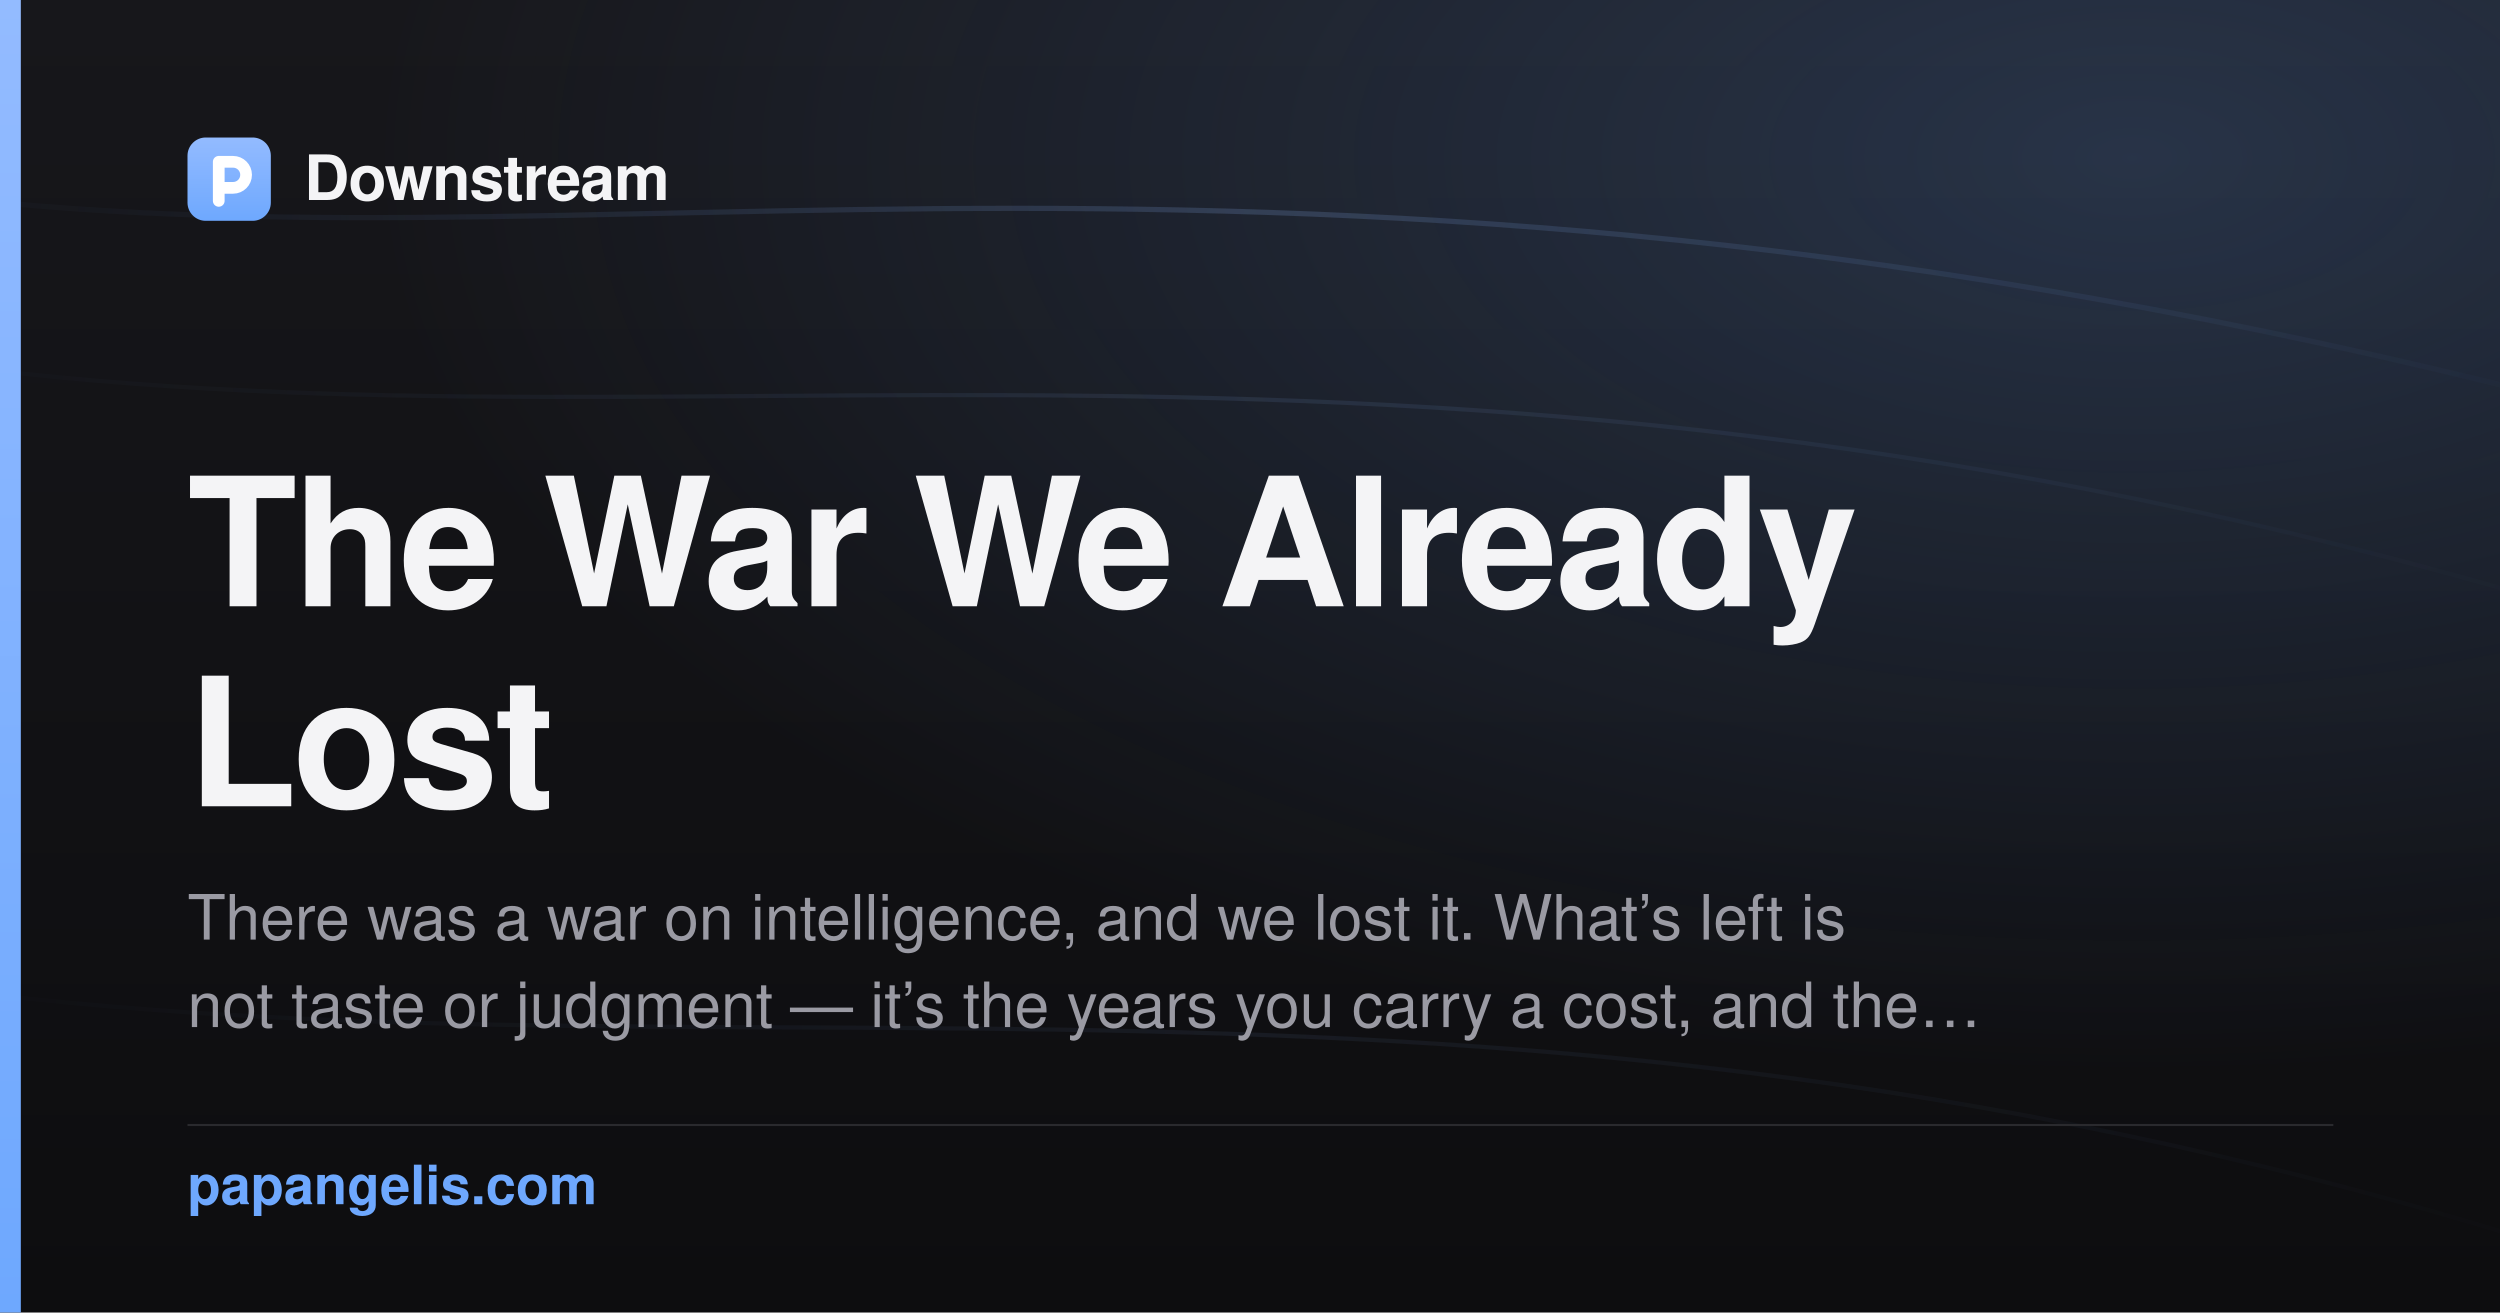
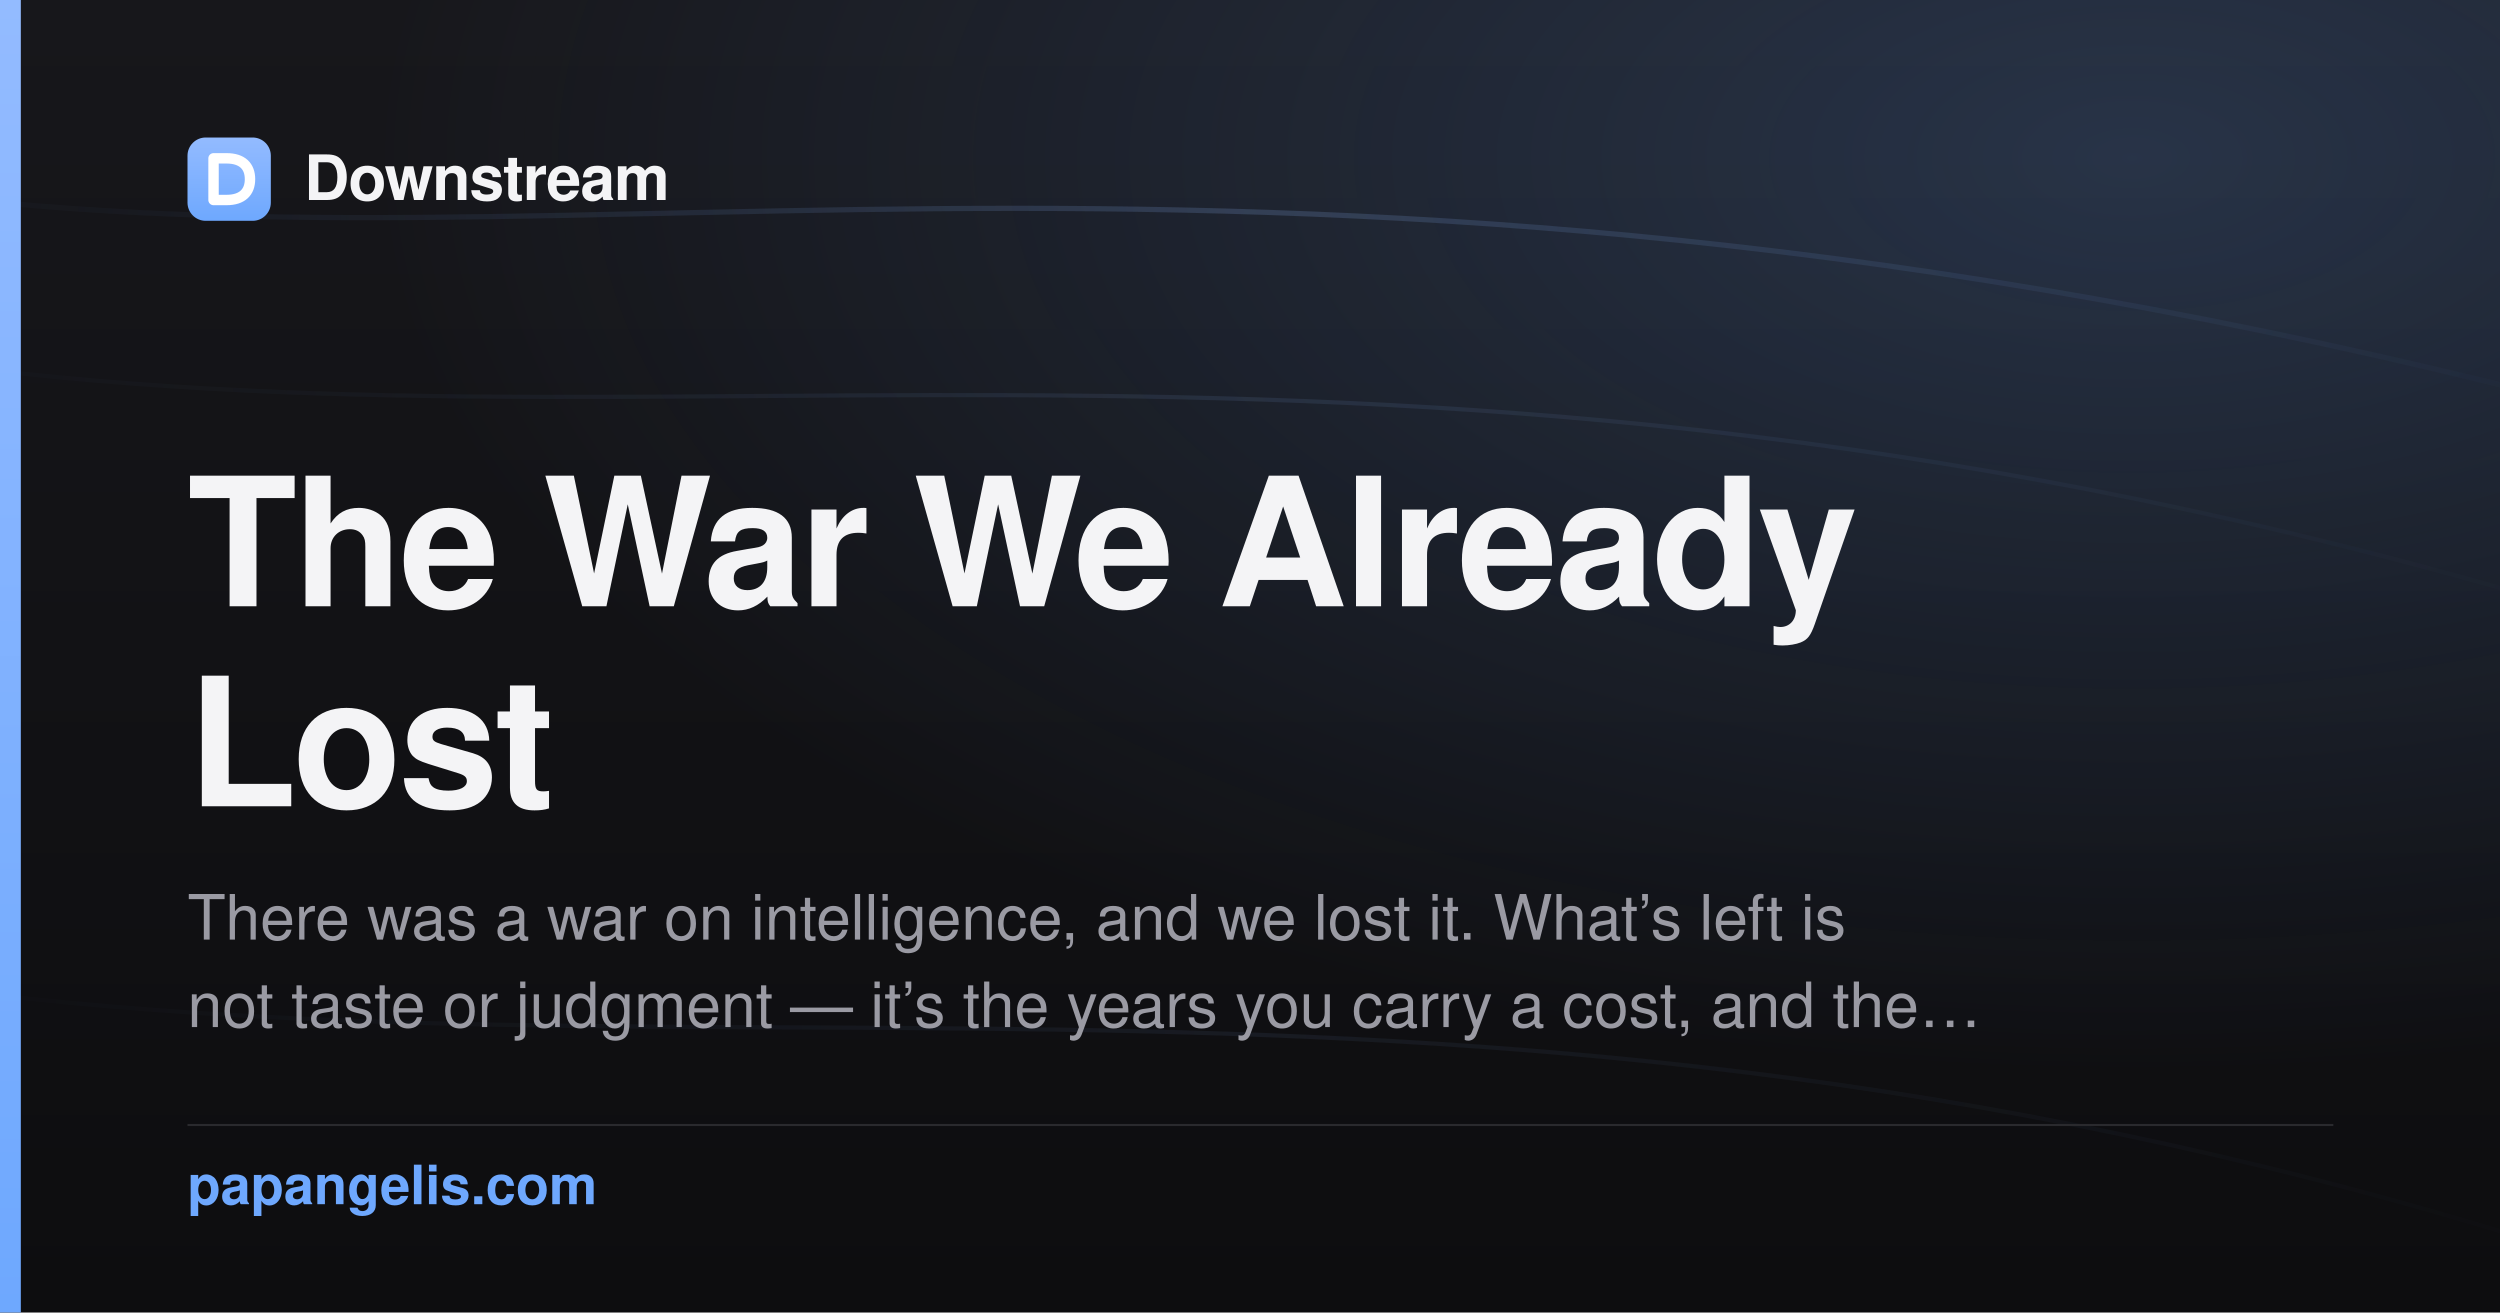
<svg xmlns="http://www.w3.org/2000/svg" width="1200" height="630" viewBox="0 0 1200 630">
  <defs>
    <linearGradient id="bg" x1="0" y1="0" x2="0" y2="1">
      <stop offset="0" stop-color="#17171b" />
      <stop offset="1" stop-color="#0d0d0f" />
    </linearGradient>
    <radialGradient id="glow" cx="0.85" cy="0.12" r="0.7">
      <stop offset="0" stop-color="#6ea8fe" stop-opacity="0.20" />
      <stop offset="1" stop-color="#6ea8fe" stop-opacity="0" />
    </radialGradient>
    <linearGradient id="bar" x1="0" y1="0" x2="0" y2="1">
      <stop offset="0" stop-color="#93bbff" />
      <stop offset="1" stop-color="#6ea8fe" />
    </linearGradient>
    <linearGradient id="stream" x1="0" y1="0" x2="1" y2="0">
      <stop offset="0" stop-color="#6ea8fe" stop-opacity="0" />
      <stop offset="0.5" stop-color="#93bbff" />
      <stop offset="1" stop-color="#6ea8fe" stop-opacity="0" />
    </linearGradient>
  </defs>
  <g font-family="'Helvetica Neue', Helvetica, Arial, sans-serif">
    <rect width="1200" height="630" fill="url(#bg)" />
    <rect width="1200" height="630" fill="url(#glow)" />
    <path d="M -60 90 C 280 140, 620 30, 1260 200" fill="none" stroke="url(#stream)" stroke-width="2.5" stroke-opacity="0.18" />
    <path d="M -60 170 C 320 230, 680 120, 1260 300" fill="none" stroke="url(#stream)" stroke-width="2" stroke-opacity="0.1" />
    <path d="M -60 470 C 340 530, 720 430, 1260 610" fill="none" stroke="url(#stream)" stroke-width="2" stroke-opacity="0.07" />
    <rect x="0" y="0" width="10" height="630" fill="url(#bar)" />
    <g>
-       <g>
-         <rect x="90" y="66" width="40" height="40" rx="8.75" fill="url(#bar)" />
-         <path d="M 105 96.417 V 77.667 h 6.875 a 6.25 6.25 0 0 1 0 12.5 H 105" fill="none" stroke="#ffffff" stroke-width="5.625" stroke-linecap="round" stroke-linejoin="round" />
+       <g transform="translate(90 66) scale(0.625)">
+         <rect width="64" height="64" rx="14" fill="url(#bar)" />
+         <path d="M20 16 H30 C42 16 48 22 48 32 C48 42 42 48 30 48 H20 Z" fill="none" stroke="#ffffff" stroke-width="8" stroke-linejoin="round" />
      </g>
      <text x="146" y="96" font-size="30" font-weight="700" letter-spacing="-0.5" fill="#f4f4f6">Downstream</text>
    </g>
    <text x="90" y="291" font-size="86" font-weight="700" letter-spacing="-1.5" fill="#f4f4f6">The War We Already</text>
    <text x="90" y="387" font-size="86" font-weight="700" letter-spacing="-1.5" fill="#f4f4f6">Lost</text>
    <text x="90" y="451" font-size="30" font-weight="400" fill="#9a9aa3">There was a war on intelligence, and we lost it. What’s left is</text>
    <text x="90" y="493" font-size="30" font-weight="400" fill="#9a9aa3">not taste or judgment — it’s the years you carry a cost, and the…</text>
    <line x1="90" y1="540" x2="1120" y2="540" stroke="#2a2a2e" stroke-width="1" />
    <text x="90" y="578" font-size="26" font-weight="600" fill="#6ea8fe">papangelis.com</text>
  </g>
</svg>
